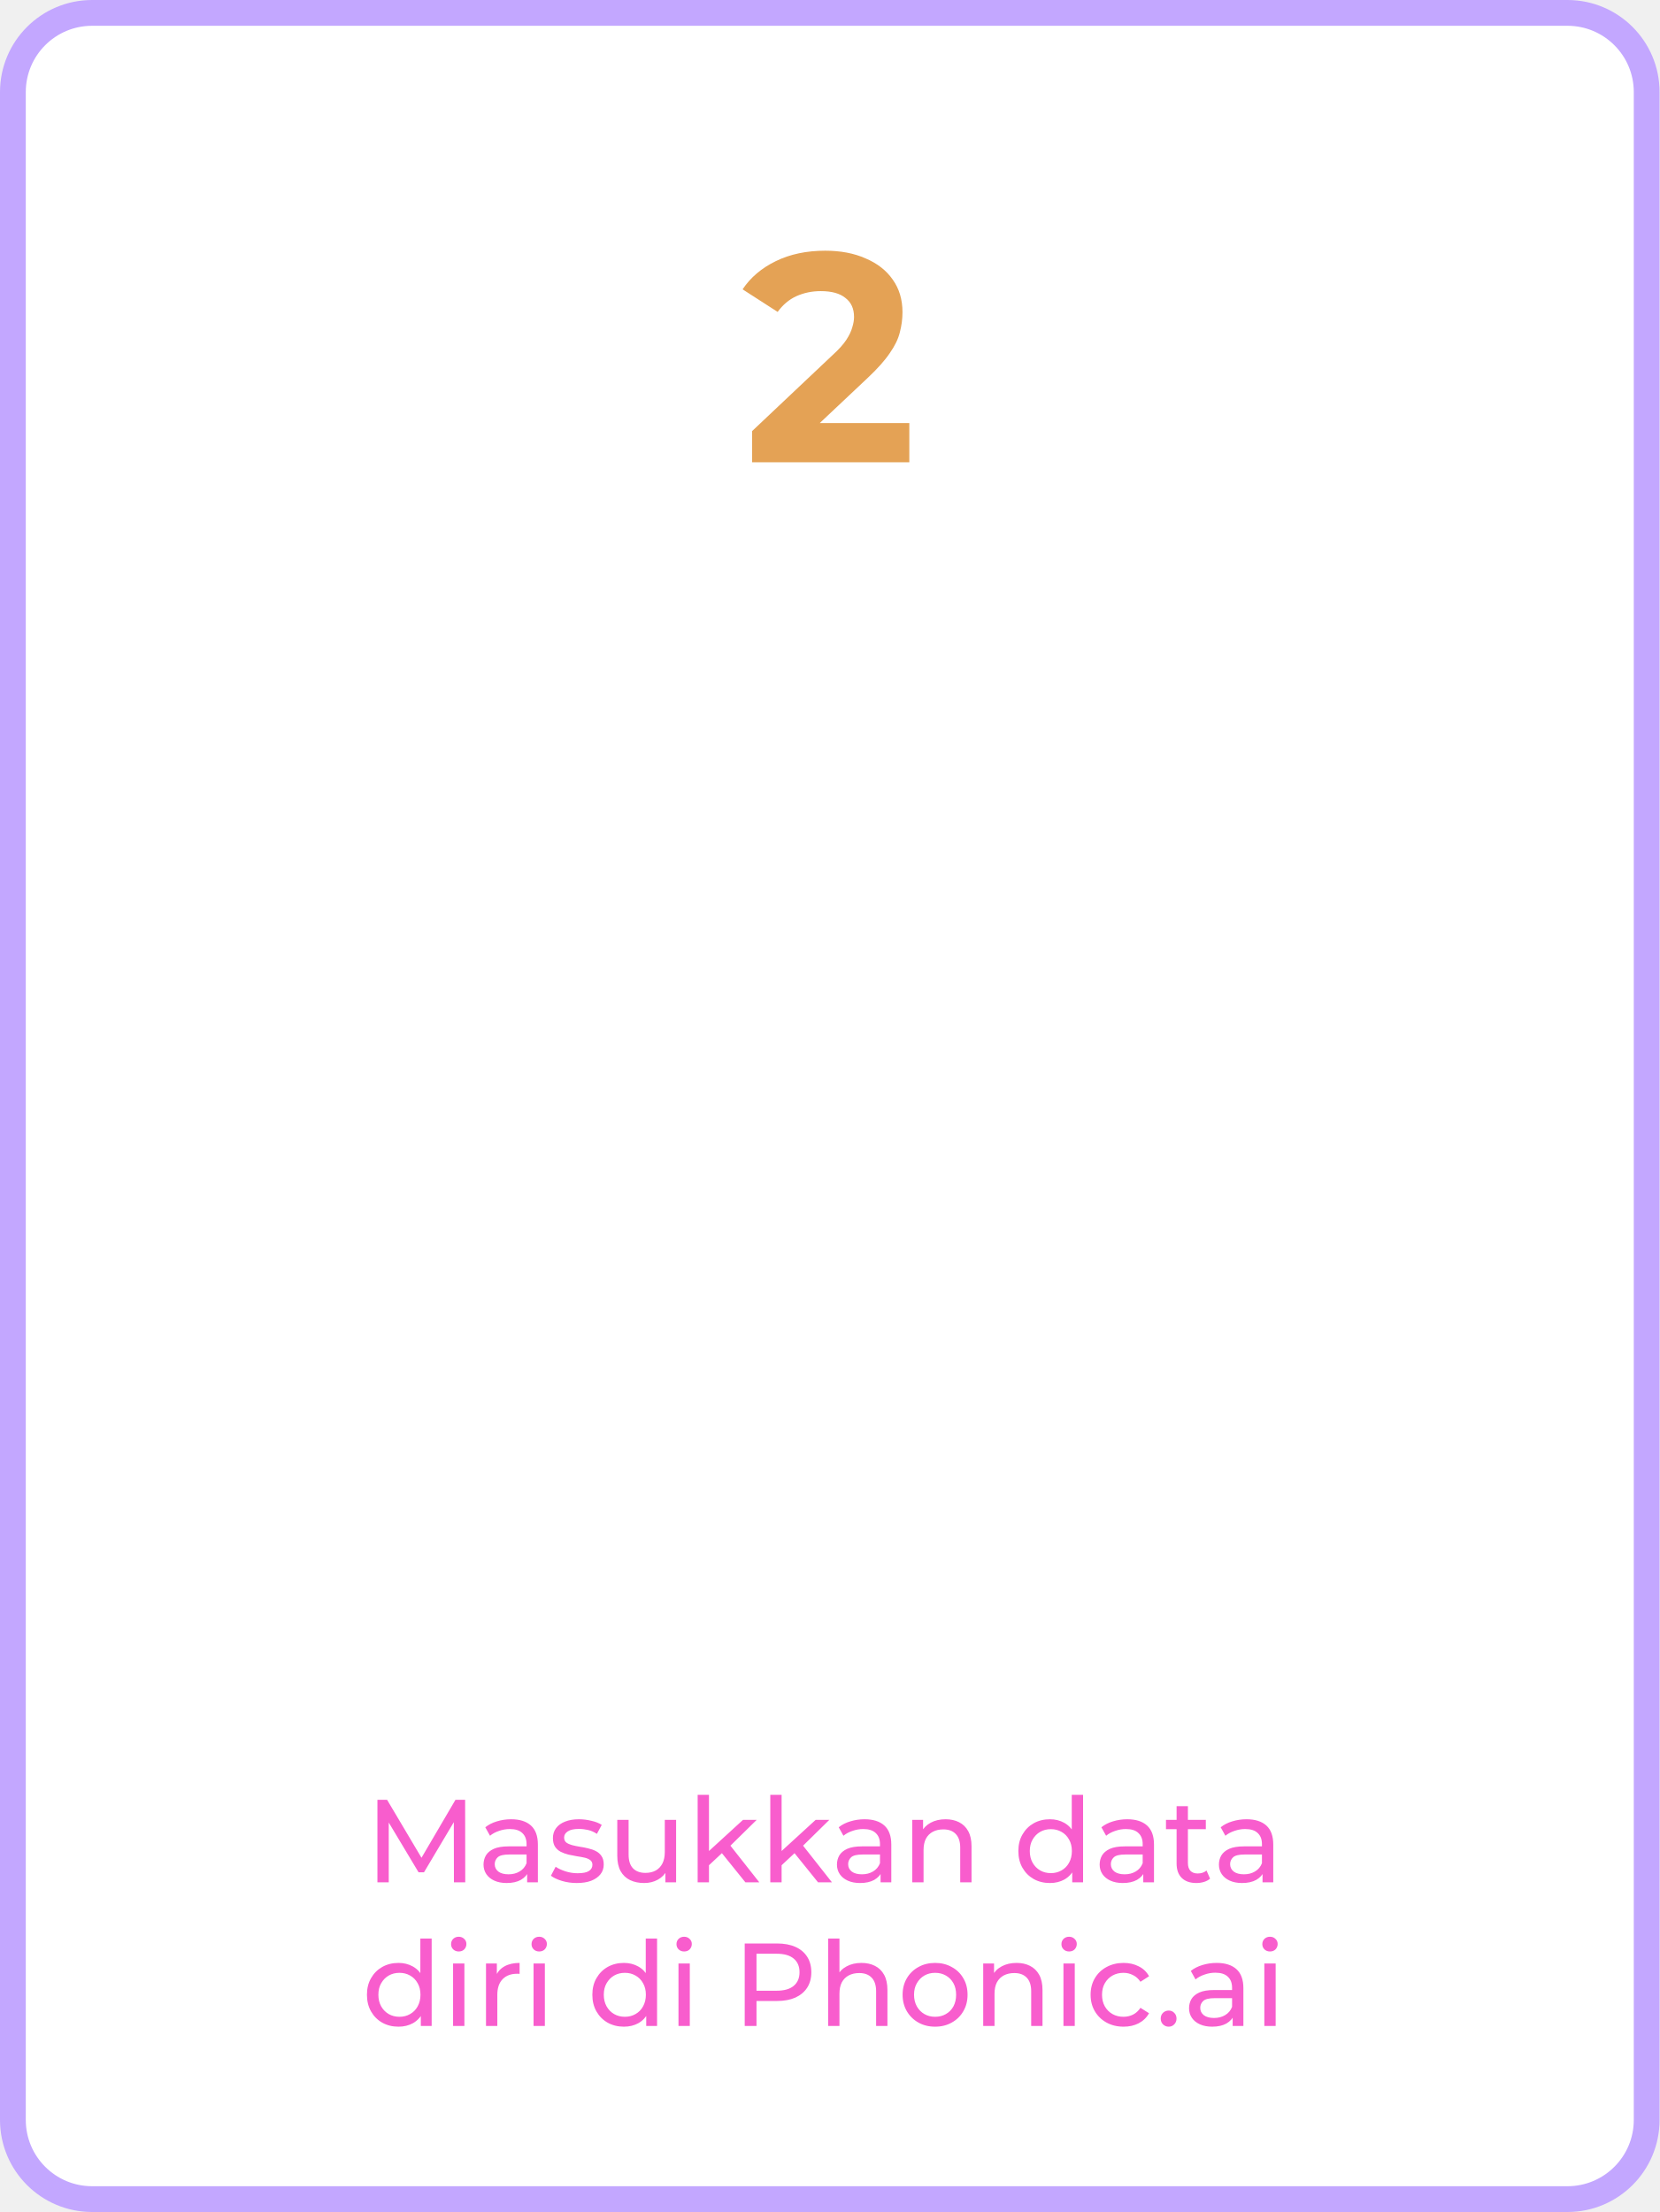
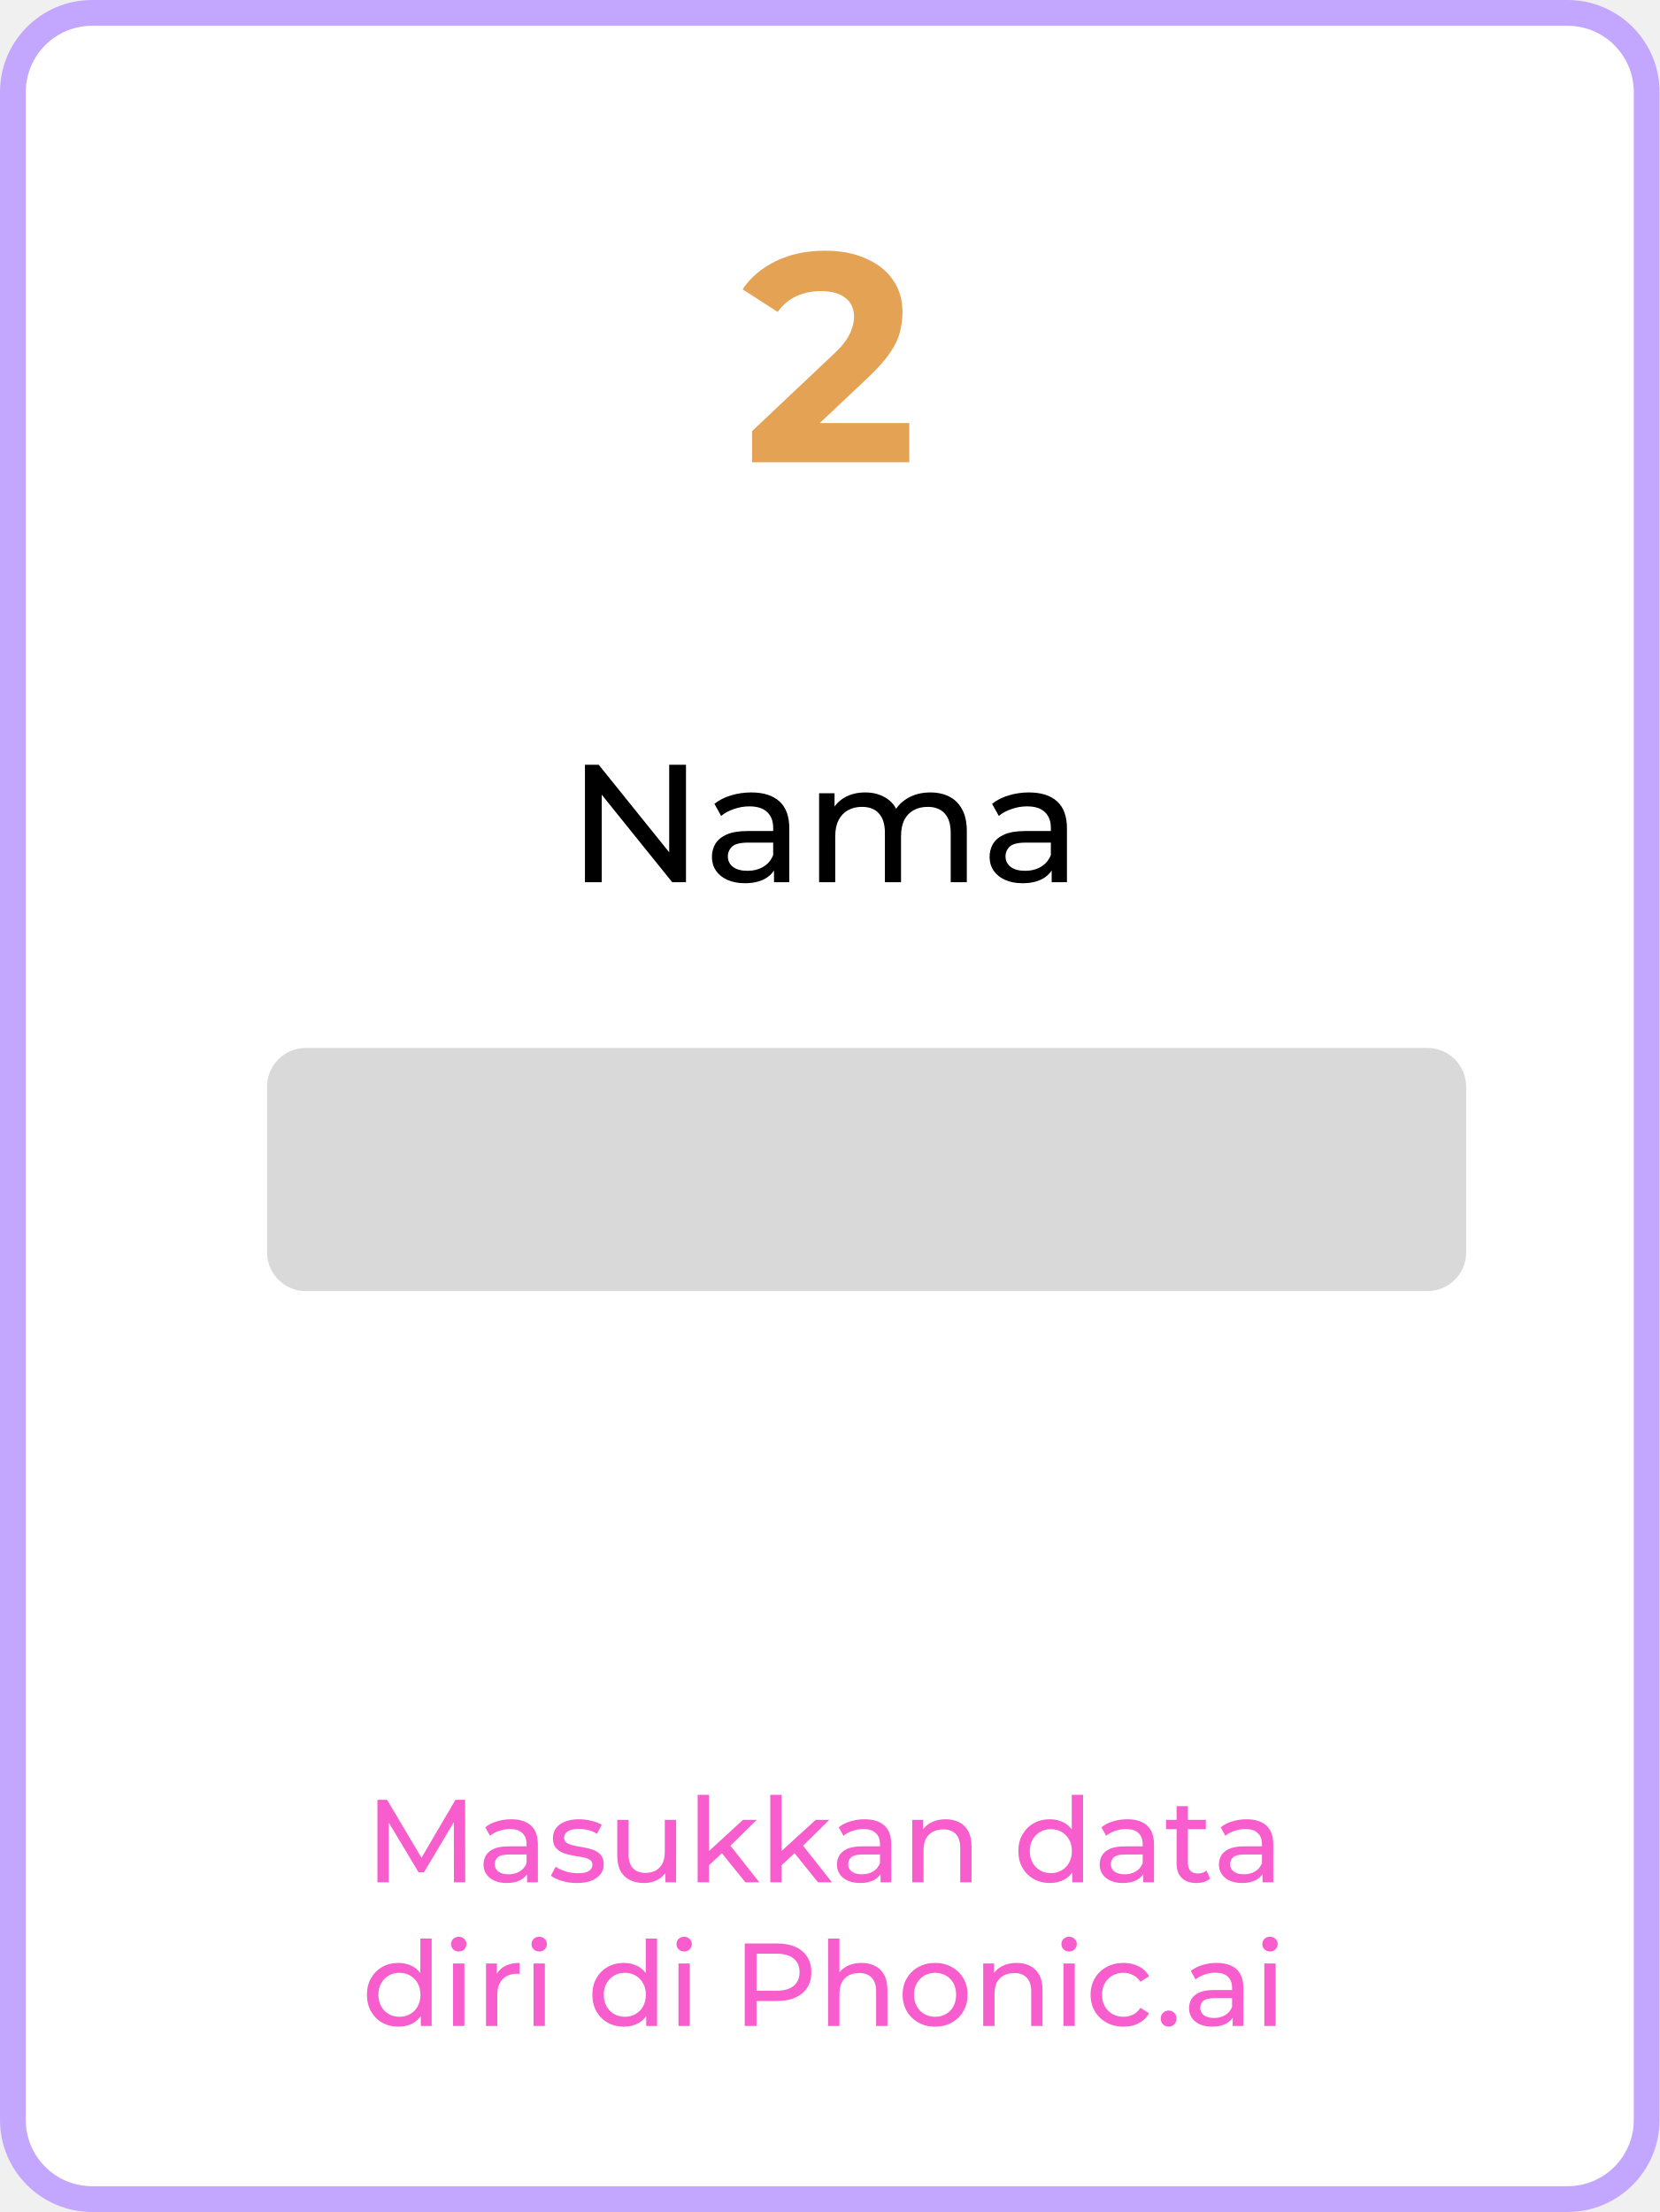
<svg xmlns="http://www.w3.org/2000/svg" width="901" height="1201" viewBox="0 0 901 1201" fill="none">
  <rect x="7" y="7" width="887" height="1187" rx="43" fill="white" stroke="#C3A7FF" stroke-width="14" />
  <path d="M408.325 251V234.058L451.889 192.914C455.332 189.794 457.859 186.997 459.473 184.523C461.086 182.049 462.162 179.79 462.7 177.747C463.345 175.703 463.668 173.82 463.668 172.099C463.668 167.581 462.108 164.139 458.989 161.773C455.977 159.299 451.513 158.062 445.597 158.062C440.864 158.062 436.453 158.976 432.366 160.805C428.386 162.633 424.998 165.484 422.201 169.356L403.161 157.094C407.464 150.64 413.488 145.53 421.233 141.765C428.978 138 437.906 136.118 448.017 136.118C456.407 136.118 463.722 137.516 469.961 140.313C476.307 143.002 481.202 146.821 484.644 151.769C488.193 156.717 489.968 162.633 489.968 169.518C489.968 173.175 489.484 176.832 488.516 180.49C487.656 184.039 485.827 187.804 483.03 191.784C480.341 195.764 476.361 200.228 471.09 205.176L434.948 239.221L429.946 229.702H493.679V251H408.325Z" fill="#E4A255" />
  <path d="M204.908 1022V977.2H210.156L230.252 1011.06H227.436L247.276 977.2H252.524L252.588 1022H246.444L246.38 986.864H247.852L230.188 1016.56H227.244L209.452 986.864H211.052V1022H204.908ZM286.193 1022V1014.83L285.873 1013.49V1001.26C285.873 998.661 285.105 996.656 283.569 995.248C282.075 993.797 279.814 993.072 276.785 993.072C274.779 993.072 272.817 993.413 270.897 994.096C268.977 994.736 267.355 995.611 266.033 996.72L263.473 992.112C265.222 990.704 267.313 989.637 269.745 988.912C272.219 988.144 274.801 987.76 277.489 987.76C282.139 987.76 285.723 988.891 288.241 991.152C290.758 993.413 292.017 996.869 292.017 1001.52V1022H286.193ZM275.057 1022.38C272.539 1022.38 270.321 1021.96 268.401 1021.1C266.523 1020.25 265.073 1019.08 264.049 1017.58C263.025 1016.05 262.513 1014.32 262.513 1012.4C262.513 1010.57 262.939 1008.9 263.793 1007.41C264.689 1005.91 266.118 1004.72 268.081 1003.82C270.086 1002.93 272.774 1002.48 276.145 1002.48H286.897V1006.9H276.401C273.329 1006.9 271.259 1007.41 270.193 1008.43C269.126 1009.46 268.593 1010.69 268.593 1012.14C268.593 1013.81 269.254 1015.15 270.577 1016.18C271.899 1017.16 273.734 1017.65 276.081 1017.65C278.385 1017.65 280.39 1017.14 282.097 1016.11C283.846 1015.09 285.105 1013.59 285.873 1011.63L287.089 1015.86C286.278 1017.86 284.849 1019.46 282.801 1020.66C280.753 1021.81 278.171 1022.38 275.057 1022.38ZM313.115 1022.38C310.299 1022.38 307.611 1022 305.051 1021.23C302.533 1020.46 300.549 1019.53 299.099 1018.42L301.659 1013.55C303.109 1014.53 304.901 1015.37 307.035 1016.05C309.168 1016.73 311.344 1017.07 313.562 1017.07C316.421 1017.07 318.469 1016.67 319.707 1015.86C320.987 1015.05 321.627 1013.91 321.627 1012.46C321.627 1011.4 321.243 1010.57 320.475 1009.97C319.707 1009.37 318.683 1008.92 317.403 1008.62C316.165 1008.33 314.779 1008.07 313.243 1007.86C311.707 1007.6 310.171 1007.3 308.635 1006.96C307.099 1006.58 305.691 1006.06 304.411 1005.42C303.131 1004.74 302.107 1003.82 301.339 1002.67C300.571 1001.48 300.187 999.899 300.187 997.936C300.187 995.888 300.763 994.096 301.915 992.56C303.067 991.024 304.688 989.851 306.779 989.04C308.912 988.187 311.429 987.76 314.331 987.76C316.549 987.76 318.789 988.037 321.051 988.592C323.355 989.104 325.232 989.851 326.683 990.832L324.059 995.696C322.523 994.672 320.923 993.968 319.259 993.584C317.595 993.2 315.931 993.008 314.267 993.008C311.579 993.008 309.573 993.456 308.251 994.352C306.928 995.205 306.267 996.315 306.267 997.68C306.267 998.832 306.651 999.728 307.419 1000.37C308.229 1000.97 309.253 1001.43 310.491 1001.78C311.771 1002.12 313.179 1002.42 314.715 1002.67C316.251 1002.89 317.787 1003.18 319.323 1003.57C320.859 1003.91 322.245 1004.4 323.483 1005.04C324.763 1005.68 325.787 1006.58 326.555 1007.73C327.365 1008.88 327.771 1010.42 327.771 1012.34C327.771 1014.38 327.173 1016.15 325.979 1017.65C324.784 1019.14 323.099 1020.31 320.923 1021.17C318.747 1021.98 316.144 1022.38 313.115 1022.38ZM349.721 1022.38C346.82 1022.38 344.26 1021.85 342.041 1020.78C339.865 1019.72 338.158 1018.1 336.921 1015.92C335.726 1013.7 335.129 1010.93 335.129 1007.6V988.08H341.273V1006.9C341.273 1010.22 342.062 1012.72 343.641 1014.38C345.262 1016.05 347.524 1016.88 350.425 1016.88C352.558 1016.88 354.414 1016.45 355.993 1015.6C357.572 1014.7 358.788 1013.42 359.641 1011.76C360.494 1010.05 360.921 1008.01 360.921 1005.62V988.08H367.065V1022H361.241V1012.85L362.201 1015.28C361.092 1017.54 359.428 1019.29 357.209 1020.53C354.99 1021.77 352.494 1022.38 349.721 1022.38ZM383.754 1013.81L383.882 1005.94L403.402 988.08H410.826L395.85 1002.8L392.522 1005.62L383.754 1013.81ZM378.762 1022V974.512H384.906V1022H378.762ZM404.682 1022L391.37 1005.49L395.338 1000.56L412.234 1022H404.682ZM423.191 1013.81L423.319 1005.94L442.839 988.08H450.263L435.287 1002.8L431.959 1005.62L423.191 1013.81ZM418.199 1022V974.512H424.343V1022H418.199ZM444.119 1022L430.807 1005.49L434.775 1000.56L451.671 1022H444.119ZM478.068 1022V1014.83L477.748 1013.49V1001.26C477.748 998.661 476.98 996.656 475.444 995.248C473.95 993.797 471.689 993.072 468.66 993.072C466.654 993.072 464.692 993.413 462.772 994.096C460.852 994.736 459.23 995.611 457.908 996.72L455.348 992.112C457.097 990.704 459.188 989.637 461.62 988.912C464.094 988.144 466.676 987.76 469.364 987.76C474.014 987.76 477.598 988.891 480.116 991.152C482.633 993.413 483.892 996.869 483.892 1001.52V1022H478.068ZM466.932 1022.38C464.414 1022.38 462.196 1021.96 460.276 1021.1C458.398 1020.25 456.948 1019.08 455.924 1017.58C454.9 1016.05 454.388 1014.32 454.388 1012.4C454.388 1010.57 454.814 1008.9 455.668 1007.41C456.564 1005.91 457.993 1004.72 459.956 1003.82C461.961 1002.93 464.649 1002.48 468.02 1002.48H478.772V1006.9H468.276C465.204 1006.9 463.134 1007.41 462.068 1008.43C461.001 1009.46 460.468 1010.69 460.468 1012.14C460.468 1013.81 461.129 1015.15 462.452 1016.18C463.774 1017.16 465.609 1017.65 467.956 1017.65C470.26 1017.65 472.265 1017.14 473.972 1016.11C475.721 1015.09 476.98 1013.59 477.748 1011.63L478.964 1015.86C478.153 1017.86 476.724 1019.46 474.676 1020.66C472.628 1021.81 470.046 1022.38 466.932 1022.38ZM513.374 987.76C516.147 987.76 518.579 988.293 520.67 989.36C522.803 990.427 524.467 992.048 525.662 994.224C526.856 996.4 527.454 999.152 527.454 1002.48V1022H521.31V1003.18C521.31 999.899 520.499 997.424 518.878 995.76C517.299 994.096 515.059 993.264 512.158 993.264C509.982 993.264 508.083 993.691 506.462 994.544C504.84 995.397 503.582 996.656 502.686 998.32C501.832 999.984 501.406 1002.05 501.406 1004.53V1022H495.262V988.08H501.15V997.232L500.19 994.8C501.299 992.581 503.006 990.853 505.31 989.616C507.614 988.379 510.302 987.76 513.374 987.76ZM570.028 1022.38C566.742 1022.38 563.798 1021.66 561.196 1020.21C558.636 1018.76 556.609 1016.73 555.116 1014.13C553.622 1011.53 552.876 1008.5 552.876 1005.04C552.876 1001.58 553.622 998.576 555.116 996.016C556.609 993.413 558.636 991.387 561.196 989.936C563.798 988.485 566.742 987.76 570.028 987.76C572.886 987.76 575.468 988.4 577.772 989.68C580.076 990.96 581.91 992.88 583.276 995.44C584.684 998 585.388 1001.2 585.388 1005.04C585.388 1008.88 584.705 1012.08 583.34 1014.64C582.017 1017.2 580.204 1019.14 577.9 1020.46C575.596 1021.74 572.972 1022.38 570.028 1022.38ZM570.54 1017.01C572.673 1017.01 574.593 1016.52 576.3 1015.54C578.049 1014.55 579.414 1013.17 580.396 1011.38C581.42 1009.54 581.932 1007.43 581.932 1005.04C581.932 1002.61 581.42 1000.52 580.396 998.768C579.414 996.976 578.049 995.589 576.3 994.608C574.593 993.627 572.673 993.136 570.54 993.136C568.364 993.136 566.422 993.627 564.716 994.608C563.009 995.589 561.644 996.976 560.62 998.768C559.596 1000.52 559.084 1002.61 559.084 1005.04C559.084 1007.43 559.596 1009.54 560.62 1011.38C561.644 1013.17 563.009 1014.55 564.716 1015.54C566.422 1016.52 568.364 1017.01 570.54 1017.01ZM582.124 1022V1012.85L582.507 1004.98L581.868 997.104V974.512H588.012V1022H582.124ZM620.693 1022V1014.83L620.373 1013.49V1001.26C620.373 998.661 619.605 996.656 618.069 995.248C616.575 993.797 614.314 993.072 611.285 993.072C609.279 993.072 607.317 993.413 605.397 994.096C603.477 994.736 601.855 995.611 600.533 996.72L597.973 992.112C599.722 990.704 601.813 989.637 604.245 988.912C606.719 988.144 609.301 987.76 611.989 987.76C616.639 987.76 620.223 988.891 622.741 991.152C625.258 993.413 626.517 996.869 626.517 1001.52V1022H620.693ZM609.557 1022.38C607.039 1022.38 604.821 1021.96 602.901 1021.1C601.023 1020.25 599.573 1019.08 598.549 1017.58C597.525 1016.05 597.013 1014.32 597.013 1012.4C597.013 1010.57 597.439 1008.9 598.293 1007.41C599.189 1005.91 600.618 1004.72 602.581 1003.82C604.586 1002.93 607.274 1002.48 610.645 1002.48H621.397V1006.9H610.901C607.829 1006.9 605.759 1007.41 604.693 1008.43C603.626 1009.46 603.093 1010.69 603.093 1012.14C603.093 1013.81 603.754 1015.15 605.077 1016.18C606.399 1017.16 608.234 1017.65 610.581 1017.65C612.885 1017.65 614.89 1017.14 616.597 1016.11C618.346 1015.09 619.605 1013.59 620.373 1011.63L621.589 1015.86C620.778 1017.86 619.349 1019.46 617.301 1020.66C615.253 1021.81 612.671 1022.38 609.557 1022.38ZM649.535 1022.38C646.121 1022.38 643.476 1021.47 641.599 1019.63C639.721 1017.8 638.783 1015.17 638.783 1011.76V980.656H644.927V1011.5C644.927 1013.34 645.375 1014.75 646.271 1015.73C647.209 1016.71 648.532 1017.2 650.239 1017.2C652.159 1017.2 653.759 1016.67 655.039 1015.6L656.959 1020.02C656.02 1020.83 654.889 1021.42 653.567 1021.81C652.287 1022.19 650.943 1022.38 649.535 1022.38ZM633.023 993.136V988.08H654.655V993.136H633.023ZM685.443 1022V1014.83L685.123 1013.49V1001.26C685.123 998.661 684.355 996.656 682.819 995.248C681.325 993.797 679.064 993.072 676.035 993.072C674.029 993.072 672.067 993.413 670.147 994.096C668.227 994.736 666.605 995.611 665.283 996.72L662.723 992.112C664.472 990.704 666.563 989.637 668.995 988.912C671.469 988.144 674.051 987.76 676.739 987.76C681.389 987.76 684.973 988.891 687.491 991.152C690.008 993.413 691.267 996.869 691.267 1001.52V1022H685.443ZM674.307 1022.38C671.789 1022.38 669.571 1021.96 667.651 1021.1C665.773 1020.25 664.323 1019.08 663.299 1017.58C662.275 1016.05 661.763 1014.32 661.763 1012.4C661.763 1010.57 662.189 1008.9 663.043 1007.41C663.939 1005.91 665.368 1004.72 667.331 1003.82C669.336 1002.93 672.024 1002.48 675.395 1002.48H686.147V1006.9H675.651C672.579 1006.9 670.509 1007.41 669.443 1008.43C668.376 1009.46 667.843 1010.69 667.843 1012.14C667.843 1013.81 668.504 1015.15 669.827 1016.18C671.149 1017.16 672.984 1017.65 675.331 1017.65C677.635 1017.65 679.64 1017.14 681.347 1016.11C683.096 1015.09 684.355 1013.59 685.123 1011.63L686.339 1015.86C685.528 1017.86 684.099 1019.46 682.051 1020.66C680.003 1021.81 677.421 1022.38 674.307 1022.38ZM216.371 1100.38C213.086 1100.38 210.142 1099.66 207.539 1098.21C204.979 1096.76 202.953 1094.73 201.459 1092.13C199.966 1089.53 199.219 1086.5 199.219 1083.04C199.219 1079.58 199.966 1076.58 201.459 1074.02C202.953 1071.41 204.979 1069.39 207.539 1067.94C210.142 1066.49 213.086 1065.76 216.371 1065.76C219.23 1065.76 221.811 1066.4 224.115 1067.68C226.419 1068.96 228.254 1070.88 229.619 1073.44C231.027 1076 231.731 1079.2 231.731 1083.04C231.731 1086.88 231.049 1090.08 229.683 1092.64C228.361 1095.2 226.547 1097.14 224.243 1098.46C221.939 1099.74 219.315 1100.38 216.371 1100.38ZM216.883 1095.01C219.017 1095.01 220.937 1094.52 222.643 1093.54C224.393 1092.55 225.758 1091.17 226.739 1089.38C227.763 1087.54 228.275 1085.43 228.275 1083.04C228.275 1080.61 227.763 1078.52 226.739 1076.77C225.758 1074.98 224.393 1073.59 222.643 1072.61C220.937 1071.63 219.017 1071.14 216.883 1071.14C214.707 1071.14 212.766 1071.63 211.059 1072.61C209.353 1073.59 207.987 1074.98 206.963 1076.77C205.939 1078.52 205.427 1080.61 205.427 1083.04C205.427 1085.43 205.939 1087.54 206.963 1089.38C207.987 1091.17 209.353 1092.55 211.059 1093.54C212.766 1094.52 214.707 1095.01 216.883 1095.01ZM228.467 1100V1090.85L228.851 1082.98L228.211 1075.1V1052.51H234.355V1100H228.467ZM245.98 1100V1066.08H252.124V1100H245.98ZM249.052 1059.55C247.858 1059.55 246.855 1059.17 246.044 1058.4C245.276 1057.63 244.892 1056.69 244.892 1055.58C244.892 1054.43 245.276 1053.47 246.044 1052.7C246.855 1051.94 247.858 1051.55 249.052 1051.55C250.247 1051.55 251.228 1051.94 251.996 1052.7C252.807 1053.43 253.212 1054.35 253.212 1055.46C253.212 1056.61 252.828 1057.59 252.06 1058.4C251.292 1059.17 250.29 1059.55 249.052 1059.55ZM263.855 1100V1066.08H269.743V1075.3L269.167 1072.99C270.106 1070.65 271.685 1068.85 273.903 1067.62C276.122 1066.38 278.853 1065.76 282.095 1065.76V1071.71C281.839 1071.67 281.583 1071.65 281.327 1071.65C281.114 1071.65 280.901 1071.65 280.687 1071.65C277.402 1071.65 274.799 1072.63 272.879 1074.59C270.959 1076.55 269.999 1079.39 269.999 1083.1V1100H263.855ZM289.668 1100V1066.08H295.812V1100H289.668ZM292.74 1059.55C291.545 1059.55 290.542 1059.17 289.732 1058.4C288.964 1057.63 288.58 1056.69 288.58 1055.58C288.58 1054.43 288.964 1053.47 289.732 1052.7C290.542 1051.94 291.545 1051.55 292.74 1051.55C293.934 1051.55 294.916 1051.94 295.684 1052.7C296.494 1053.43 296.9 1054.35 296.9 1055.46C296.9 1056.61 296.516 1057.59 295.748 1058.4C294.98 1059.17 293.977 1059.55 292.74 1059.55ZM338.746 1100.38C335.461 1100.38 332.517 1099.66 329.914 1098.21C327.354 1096.76 325.328 1094.73 323.834 1092.13C322.341 1089.53 321.594 1086.5 321.594 1083.04C321.594 1079.58 322.341 1076.58 323.834 1074.02C325.328 1071.41 327.354 1069.39 329.914 1067.94C332.517 1066.49 335.461 1065.76 338.746 1065.76C341.605 1065.76 344.186 1066.4 346.49 1067.68C348.794 1068.96 350.629 1070.88 351.994 1073.44C353.402 1076 354.106 1079.2 354.106 1083.04C354.106 1086.88 353.424 1090.08 352.058 1092.64C350.736 1095.2 348.922 1097.14 346.618 1098.46C344.314 1099.74 341.69 1100.38 338.746 1100.38ZM339.258 1095.01C341.392 1095.01 343.312 1094.52 345.018 1093.54C346.768 1092.55 348.133 1091.17 349.114 1089.38C350.138 1087.54 350.65 1085.43 350.65 1083.04C350.65 1080.61 350.138 1078.52 349.114 1076.77C348.133 1074.98 346.768 1073.59 345.018 1072.61C343.312 1071.63 341.392 1071.14 339.258 1071.14C337.082 1071.14 335.141 1071.63 333.434 1072.61C331.728 1073.59 330.362 1074.98 329.338 1076.77C328.314 1078.52 327.802 1080.61 327.802 1083.04C327.802 1085.43 328.314 1087.54 329.338 1089.38C330.362 1091.17 331.728 1092.55 333.434 1093.54C335.141 1094.52 337.082 1095.01 339.258 1095.01ZM350.842 1100V1090.85L351.226 1082.98L350.586 1075.1V1052.51H356.73V1100H350.842ZM368.355 1100V1066.08H374.499V1100H368.355ZM371.427 1059.55C370.233 1059.55 369.23 1059.17 368.419 1058.4C367.651 1057.63 367.267 1056.69 367.267 1055.58C367.267 1054.43 367.651 1053.47 368.419 1052.7C369.23 1051.94 370.233 1051.55 371.427 1051.55C372.622 1051.55 373.603 1051.94 374.371 1052.7C375.182 1053.43 375.587 1054.35 375.587 1055.46C375.587 1056.61 375.203 1057.59 374.435 1058.4C373.667 1059.17 372.665 1059.55 371.427 1059.55ZM404.314 1100V1055.2H421.786C425.711 1055.2 429.06 1055.82 431.834 1057.06C434.607 1058.29 436.74 1060.09 438.234 1062.43C439.727 1064.78 440.474 1067.57 440.474 1070.82C440.474 1074.06 439.727 1076.85 438.234 1079.2C436.74 1081.5 434.607 1083.3 431.834 1084.58C429.06 1085.81 425.711 1086.43 421.786 1086.43H407.834L410.714 1083.42V1100H404.314ZM410.714 1084.06L407.834 1080.86H421.594C425.69 1080.86 428.783 1079.99 430.874 1078.24C433.007 1076.49 434.074 1074.02 434.074 1070.82C434.074 1067.62 433.007 1065.14 430.874 1063.39C428.783 1061.64 425.69 1060.77 421.594 1060.77H407.834L410.714 1057.57V1084.06ZM467.717 1065.76C470.491 1065.76 472.923 1066.29 475.013 1067.36C477.147 1068.43 478.811 1070.05 480.005 1072.22C481.2 1074.4 481.797 1077.15 481.797 1080.48V1100H475.653V1081.18C475.653 1077.9 474.843 1075.42 473.221 1073.76C471.643 1072.1 469.403 1071.26 466.501 1071.26C464.325 1071.26 462.427 1071.69 460.805 1072.54C459.184 1073.4 457.925 1074.66 457.029 1076.32C456.176 1077.98 455.749 1080.05 455.749 1082.53V1100H449.605V1052.51H455.749V1075.23L454.533 1072.8C455.643 1070.58 457.349 1068.85 459.653 1067.62C461.957 1066.38 464.645 1065.76 467.717 1065.76ZM507.696 1100.38C504.282 1100.38 501.253 1099.64 498.608 1098.14C495.962 1096.65 493.872 1094.6 492.336 1092C490.8 1089.35 490.032 1086.37 490.032 1083.04C490.032 1079.67 490.8 1076.68 492.336 1074.08C493.872 1071.48 495.962 1069.45 498.608 1068C501.253 1066.51 504.282 1065.76 507.696 1065.76C511.066 1065.76 514.074 1066.51 516.72 1068C519.408 1069.45 521.498 1071.48 522.992 1074.08C524.528 1076.64 525.296 1079.63 525.296 1083.04C525.296 1086.41 524.528 1089.4 522.992 1092C521.498 1094.6 519.408 1096.65 516.72 1098.14C514.074 1099.64 511.066 1100.38 507.696 1100.38ZM507.696 1095.01C509.872 1095.01 511.813 1094.52 513.52 1093.54C515.269 1092.55 516.634 1091.17 517.616 1089.38C518.597 1087.54 519.088 1085.43 519.088 1083.04C519.088 1080.61 518.597 1078.52 517.616 1076.77C516.634 1074.98 515.269 1073.59 513.52 1072.61C511.813 1071.63 509.872 1071.14 507.696 1071.14C505.52 1071.14 503.578 1071.63 501.872 1072.61C500.165 1073.59 498.8 1074.98 497.776 1076.77C496.752 1078.52 496.24 1080.61 496.24 1083.04C496.24 1085.43 496.752 1087.54 497.776 1089.38C498.8 1091.17 500.165 1092.55 501.872 1093.54C503.578 1094.52 505.52 1095.01 507.696 1095.01ZM551.905 1065.76C554.678 1065.76 557.11 1066.29 559.201 1067.36C561.334 1068.43 562.998 1070.05 564.193 1072.22C565.387 1074.4 565.985 1077.15 565.985 1080.48V1100H559.841V1081.18C559.841 1077.9 559.03 1075.42 557.409 1073.76C555.83 1072.1 553.59 1071.26 550.689 1071.26C548.513 1071.26 546.614 1071.69 544.993 1072.54C543.371 1073.4 542.113 1074.66 541.217 1076.32C540.363 1077.98 539.937 1080.05 539.937 1082.53V1100H533.793V1066.08H539.681V1075.23L538.721 1072.8C539.83 1070.58 541.537 1068.85 543.841 1067.62C546.145 1066.38 548.833 1065.76 551.905 1065.76ZM577.355 1100V1066.08H583.499V1100H577.355ZM580.427 1059.55C579.233 1059.55 578.23 1059.17 577.419 1058.4C576.651 1057.63 576.267 1056.69 576.267 1055.58C576.267 1054.43 576.651 1053.47 577.419 1052.7C578.23 1051.94 579.233 1051.55 580.427 1051.55C581.622 1051.55 582.603 1051.94 583.371 1052.7C584.182 1053.43 584.587 1054.35 584.587 1055.46C584.587 1056.61 584.203 1057.59 583.435 1058.4C582.667 1059.17 581.665 1059.55 580.427 1059.55ZM610.014 1100.38C606.558 1100.38 603.465 1099.64 600.734 1098.14C598.046 1096.65 595.934 1094.6 594.398 1092C592.862 1089.4 592.094 1086.41 592.094 1083.04C592.094 1079.67 592.862 1076.68 594.398 1074.08C595.934 1071.48 598.046 1069.45 600.734 1068C603.465 1066.51 606.558 1065.76 610.014 1065.76C613.086 1065.76 615.817 1066.38 618.206 1067.62C620.638 1068.81 622.516 1070.6 623.838 1072.99L619.166 1076C618.057 1074.34 616.692 1073.12 615.07 1072.35C613.492 1071.54 611.785 1071.14 609.95 1071.14C607.732 1071.14 605.748 1071.63 603.998 1072.61C602.249 1073.59 600.862 1074.98 599.838 1076.77C598.814 1078.52 598.302 1080.61 598.302 1083.04C598.302 1085.47 598.814 1087.58 599.838 1089.38C600.862 1091.17 602.249 1092.55 603.998 1093.54C605.748 1094.52 607.732 1095.01 609.95 1095.01C611.785 1095.01 613.492 1094.62 615.07 1093.86C616.692 1093.05 618.057 1091.81 619.166 1090.14L623.838 1093.09C622.516 1095.43 620.638 1097.25 618.206 1098.53C615.817 1099.77 613.086 1100.38 610.014 1100.38ZM634.515 1100.38C633.32 1100.38 632.296 1099.98 631.443 1099.17C630.589 1098.31 630.163 1097.25 630.163 1095.97C630.163 1094.69 630.589 1093.64 631.443 1092.83C632.296 1092.02 633.32 1091.62 634.515 1091.62C635.667 1091.62 636.648 1092.02 637.459 1092.83C638.312 1093.64 638.739 1094.69 638.739 1095.97C638.739 1097.25 638.312 1098.31 637.459 1099.17C636.648 1099.98 635.667 1100.38 634.515 1100.38ZM669.224 1100V1092.83L668.904 1091.49V1079.26C668.904 1076.66 668.136 1074.66 666.6 1073.25C665.106 1071.8 662.845 1071.07 659.816 1071.07C657.81 1071.07 655.848 1071.41 653.928 1072.1C652.008 1072.74 650.386 1073.61 649.064 1074.72L646.504 1070.11C648.253 1068.7 650.344 1067.64 652.776 1066.91C655.25 1066.14 657.832 1065.76 660.52 1065.76C665.17 1065.76 668.754 1066.89 671.272 1069.15C673.789 1071.41 675.048 1074.87 675.048 1079.52V1100H669.224ZM658.088 1100.38C655.57 1100.38 653.352 1099.96 651.432 1099.1C649.554 1098.25 648.104 1097.08 647.08 1095.58C646.056 1094.05 645.544 1092.32 645.544 1090.4C645.544 1088.57 645.97 1086.9 646.824 1085.41C647.72 1083.91 649.149 1082.72 651.112 1081.82C653.117 1080.93 655.805 1080.48 659.176 1080.48H669.928V1084.9H659.432C656.36 1084.9 654.29 1085.41 653.224 1086.43C652.157 1087.46 651.624 1088.69 651.624 1090.14C651.624 1091.81 652.285 1093.15 653.608 1094.18C654.93 1095.16 656.765 1095.65 659.112 1095.65C661.416 1095.65 663.421 1095.14 665.128 1094.11C666.877 1093.09 668.136 1091.59 668.904 1089.63L670.12 1093.86C669.309 1095.86 667.88 1097.46 665.832 1098.66C663.784 1099.81 661.202 1100.38 658.088 1100.38ZM686.418 1100V1066.08H692.562V1100H686.418ZM689.49 1059.55C688.295 1059.55 687.292 1059.17 686.482 1058.4C685.714 1057.63 685.33 1056.69 685.33 1055.58C685.33 1054.43 685.714 1053.47 686.482 1052.7C687.292 1051.94 688.295 1051.55 689.49 1051.55C690.684 1051.55 691.666 1051.94 692.434 1052.7C693.244 1053.43 693.65 1054.35 693.65 1055.46C693.65 1056.61 693.266 1057.59 692.498 1058.4C691.73 1059.17 690.727 1059.55 689.49 1059.55Z" fill="#F85DCD" />
+   <path d="M317.568 479V415.212H325.04L367.231 467.609H363.313V415.212H372.425V479H364.953L322.762 426.603H326.681V479H317.568ZM420.223 479V468.794L419.767 466.88V449.475C419.767 445.77 418.673 442.914 416.486 440.91C414.36 438.844 411.14 437.811 406.827 437.811C403.972 437.811 401.177 438.297 398.444 439.269C395.71 440.181 393.401 441.426 391.518 443.006L387.873 436.445C390.364 434.44 393.341 432.921 396.803 431.888C400.327 430.795 404.002 430.248 407.83 430.248C414.451 430.248 419.554 431.858 423.139 435.078C426.723 438.297 428.515 443.218 428.515 449.84V479H420.223ZM404.367 479.547C400.783 479.547 397.624 478.939 394.89 477.724C392.217 476.509 390.151 474.839 388.693 472.712C387.235 470.525 386.506 468.065 386.506 465.331C386.506 462.719 387.114 460.35 388.329 458.223C389.605 456.097 391.64 454.396 394.434 453.12C397.289 451.845 401.117 451.207 405.916 451.207H421.225V457.494H406.28C401.906 457.494 398.96 458.223 397.441 459.681C395.923 461.139 395.163 462.901 395.163 464.967C395.163 467.336 396.105 469.25 397.988 470.708C399.871 472.105 402.484 472.803 405.825 472.803C409.105 472.803 411.961 472.074 414.391 470.616C416.881 469.158 418.673 467.032 419.767 464.238L421.498 470.252C420.344 473.107 418.309 475.385 415.393 477.086C412.477 478.727 408.802 479.547 404.367 479.547ZM505.12 430.248C509.008 430.248 512.44 431.007 515.417 432.526C518.394 434.045 520.702 436.353 522.342 439.452C524.043 442.55 524.894 446.468 524.894 451.207V479H516.146V452.209C516.146 447.531 515.052 444.008 512.865 441.639C510.678 439.269 507.611 438.085 503.662 438.085C500.746 438.085 498.194 438.692 496.007 439.907C493.82 441.122 492.119 442.914 490.904 445.284C489.75 447.653 489.173 450.599 489.173 454.123V479H480.425V452.209C480.425 447.531 479.331 444.008 477.144 441.639C475.018 439.269 471.95 438.085 467.941 438.085C465.086 438.085 462.564 438.692 460.377 439.907C458.19 441.122 456.489 442.914 455.274 445.284C454.059 447.653 453.452 450.599 453.452 454.123V479H444.704V430.704H453.087V443.552L451.721 440.272C453.239 437.113 455.578 434.652 458.737 432.891C461.896 431.129 465.572 430.248 469.763 430.248C474.38 430.248 478.359 431.402 481.701 433.711C485.042 435.959 487.229 439.391 488.262 444.008L484.708 442.55C486.166 438.844 488.717 435.867 492.362 433.62C496.007 431.372 500.26 430.248 505.12 430.248ZM570.97 479V468.794L570.515 466.88V449.475C570.515 445.77 569.421 442.914 567.234 440.91C565.108 438.844 561.888 437.811 557.575 437.811C554.72 437.811 551.925 438.297 549.192 439.269C546.458 440.181 544.149 441.426 542.266 443.006L538.621 436.445C541.112 434.44 544.089 432.921 547.551 431.888C551.075 430.795 554.75 430.248 558.577 430.248C565.199 430.248 570.302 431.858 573.886 435.078C577.471 438.297 579.263 443.218 579.263 449.84V479H570.97ZM555.115 479.547C551.53 479.547 548.371 478.939 545.638 477.724C542.965 476.509 540.899 474.839 539.441 472.712C537.983 470.525 537.254 468.065 537.254 465.331C537.254 462.719 537.862 460.35 539.077 458.223C540.352 456.097 542.388 454.396 545.182 453.12C548.037 451.845 551.865 451.207 556.664 451.207H571.973V457.494H557.028C552.654 457.494 549.708 458.223 548.189 459.681C546.67 461.139 545.911 462.901 545.911 464.967C545.911 467.336 546.853 469.25 548.736 470.708C550.619 472.105 553.231 472.803 556.573 472.803C559.853 472.803 562.708 472.074 565.138 470.616C567.629 469.158 569.421 467.032 570.515 464.238L572.246 470.252C571.092 473.107 569.057 475.385 566.141 477.086C563.225 478.727 559.549 479.547 555.115 479.547Z" fill="black" />
+   <rect x="145" y="569" width="651" height="132" rx="21" fill="#D9D9D9" />
</svg>
